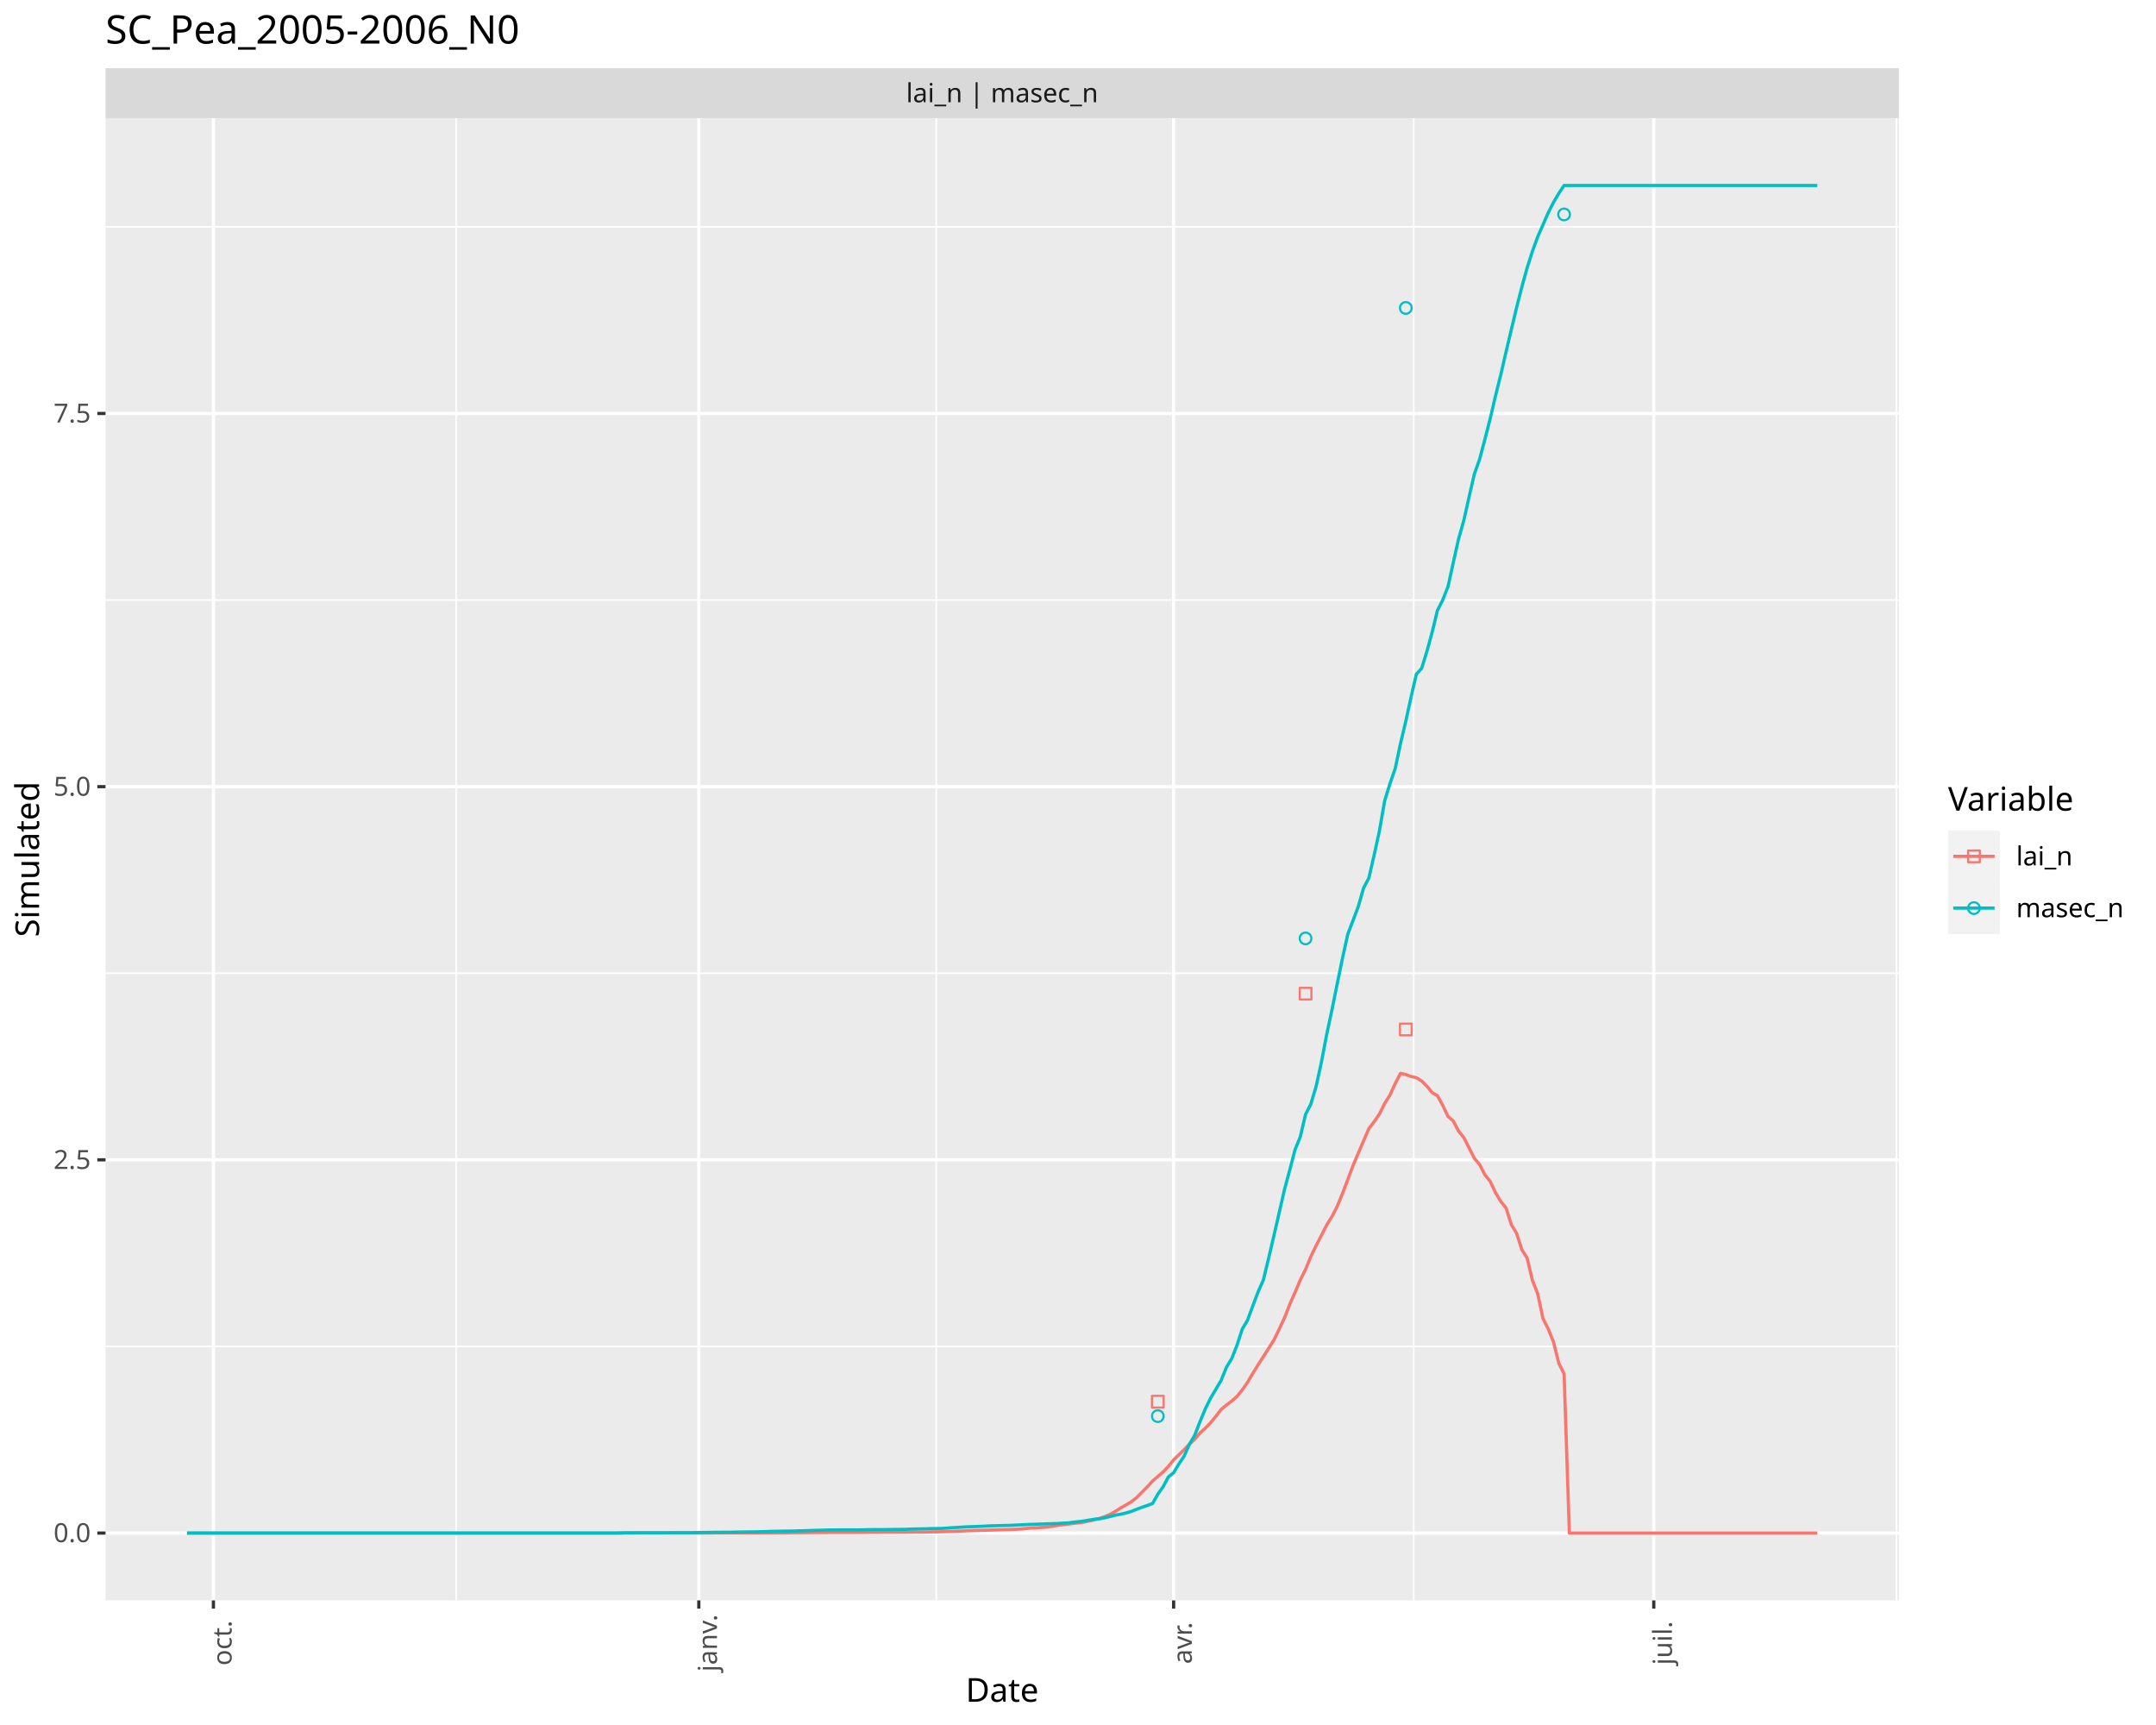
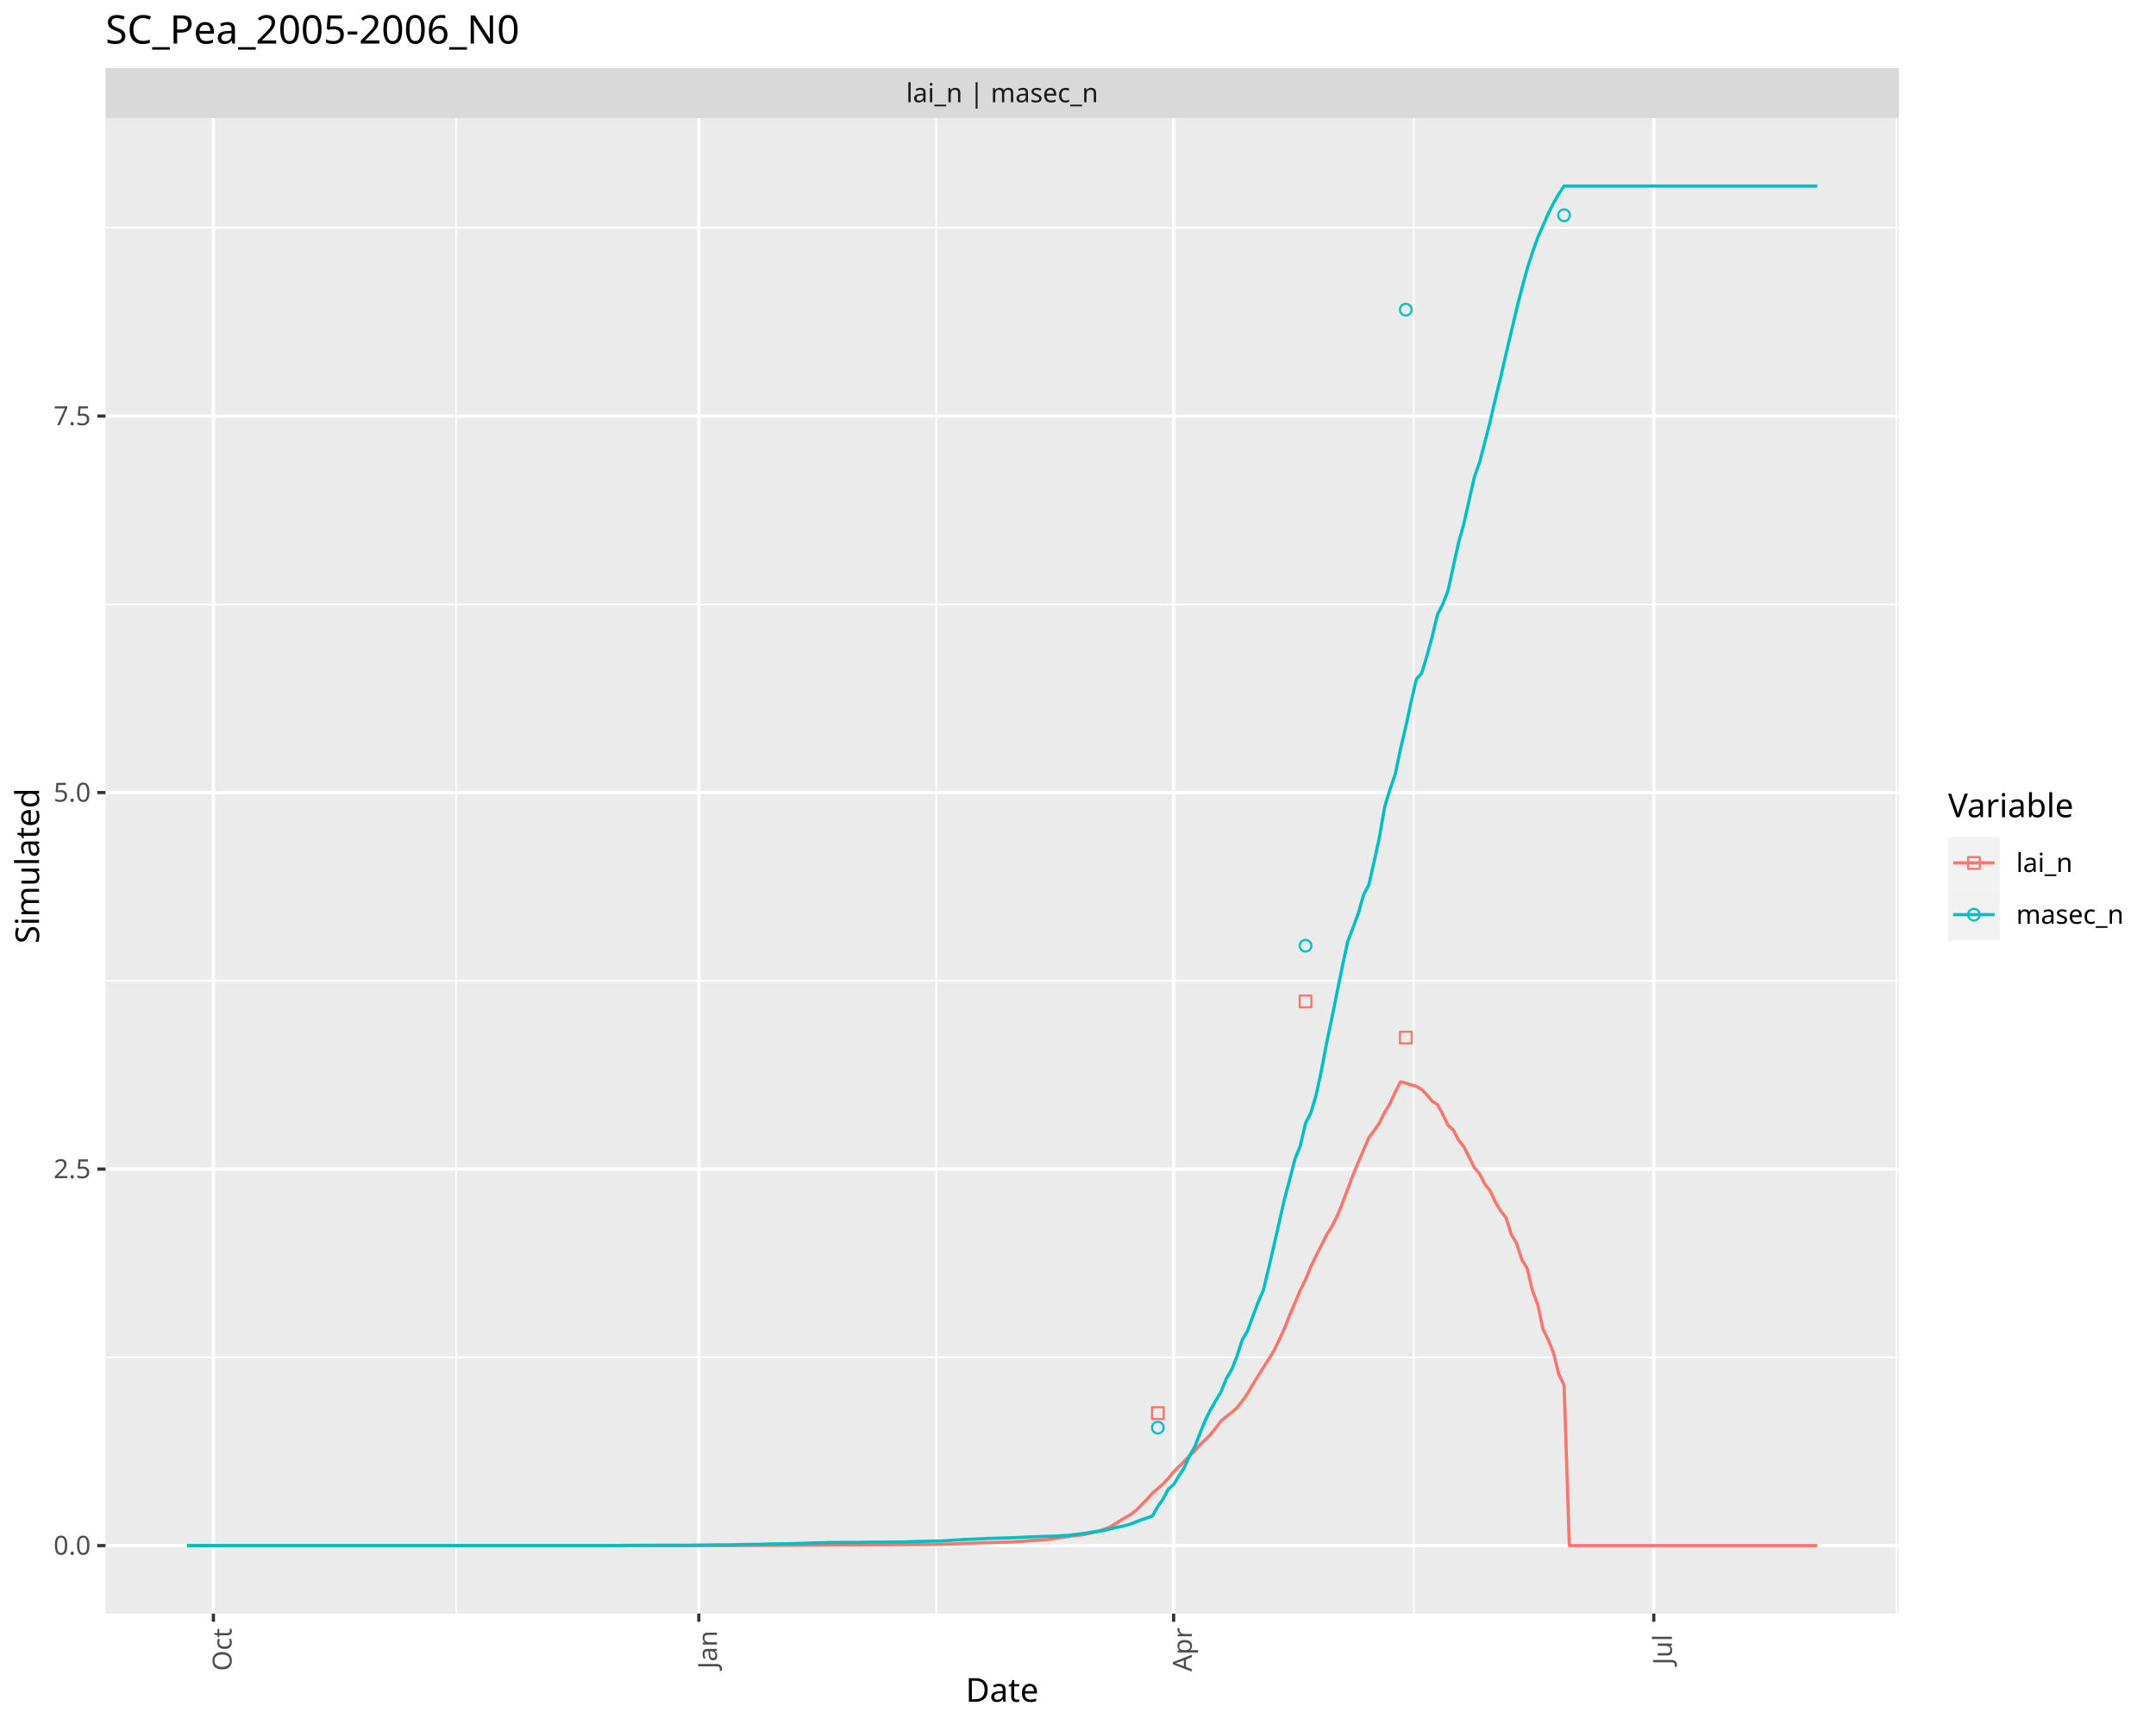
<svg xmlns="http://www.w3.org/2000/svg" class="svglite" data-engine-version="2.0" width="720.00pt" height="576.00pt" viewBox="0 0 720.00 576.00">
  <defs>
    <style type="text/css">
    .svglite line, .svglite polyline, .svglite polygon, .svglite path, .svglite rect, .svglite circle {
      fill: none;
      stroke: #000000;
      stroke-linecap: round;
      stroke-linejoin: round;
      stroke-miterlimit: 10.00;
    }
  </style>
  </defs>
  <rect width="100%" height="100%" style="stroke: none; fill: #FFFFFF;" />
  <defs>
    <clipPath id="cpMC4wMHw3MjAuMDB8MC4wMHw1NzYuMDA=">
      <rect x="0.00" y="0.00" width="720.00" height="576.00" />
    </clipPath>
  </defs>
  <g clip-path="url(#cpMC4wMHw3MjAuMDB8MC4wMHw1NzYuMDA=)">
    <rect x="0.00" y="0.00" width="720.00" height="576.00" style="stroke-width: 1.07; stroke: #FFFFFF; fill: #FFFFFF;" />
  </g>
  <defs>
-     <clipPath id="cpMzUuMjR8NjM0LjEyfDM5LjQzfDUzNC40MA==">
-       <rect x="35.24" y="39.43" width="598.89" height="494.97" />
+     <clipPath id="cpMzUuMjR8NjM0LjEyfDM5LjQzfDUzOC44MA==">
+       <rect x="35.24" y="39.43" width="598.89" height="499.37" />
    </clipPath>
  </defs>
-   <g clip-path="url(#cpMzUuMjR8NjM0LjEyfDM5LjQzfDUzNC40MA==)">
-     <rect x="35.24" y="39.43" width="598.89" height="494.97" style="stroke-width: 1.07; stroke: none; fill: #EBEBEB;" />
-     <polyline points="35.24,449.60 634.12,449.60 " style="stroke-width: 0.53; stroke: #FFFFFF; stroke-linecap: butt;" />
-     <polyline points="35.24,324.98 634.12,324.98 " style="stroke-width: 0.53; stroke: #FFFFFF; stroke-linecap: butt;" />
-     <polyline points="35.24,200.37 634.12,200.37 " style="stroke-width: 0.53; stroke: #FFFFFF; stroke-linecap: butt;" />
-     <polyline points="35.24,75.75 634.12,75.75 " style="stroke-width: 0.53; stroke: #FFFFFF; stroke-linecap: butt;" />
-     <polyline points="152.32,534.40 152.32,39.43 " style="stroke-width: 0.53; stroke: #FFFFFF; stroke-linecap: butt;" />
-     <polyline points="312.66,534.40 312.66,39.43 " style="stroke-width: 0.53; stroke: #FFFFFF; stroke-linecap: butt;" />
-     <polyline points="472.11,534.40 472.11,39.43 " style="stroke-width: 0.53; stroke: #FFFFFF; stroke-linecap: butt;" />
-     <polyline points="633.33,534.40 633.33,39.43 " style="stroke-width: 0.53; stroke: #FFFFFF; stroke-linecap: butt;" />
-     <polyline points="35.24,511.91 634.12,511.91 " style="stroke-width: 1.07; stroke: #FFFFFF; stroke-linecap: butt;" />
-     <polyline points="35.24,387.29 634.12,387.29 " style="stroke-width: 1.07; stroke: #FFFFFF; stroke-linecap: butt;" />
-     <polyline points="35.24,262.67 634.12,262.67 " style="stroke-width: 1.07; stroke: #FFFFFF; stroke-linecap: butt;" />
-     <polyline points="35.24,138.06 634.12,138.06 " style="stroke-width: 1.07; stroke: #FFFFFF; stroke-linecap: butt;" />
-     <polyline points="71.27,534.40 71.27,39.43 " style="stroke-width: 1.07; stroke: #FFFFFF; stroke-linecap: butt;" />
-     <polyline points="233.37,534.40 233.37,39.43 " style="stroke-width: 1.07; stroke: #FFFFFF; stroke-linecap: butt;" />
-     <polyline points="391.94,534.40 391.94,39.43 " style="stroke-width: 1.07; stroke: #FFFFFF; stroke-linecap: butt;" />
-     <polyline points="552.28,534.40 552.28,39.43 " style="stroke-width: 1.07; stroke: #FFFFFF; stroke-linecap: butt;" />
-     <polyline points="62.46,511.91 64.22,511.91 65.98,511.91 67.75,511.91 69.51,511.91 71.27,511.91 73.03,511.91 74.79,511.91 76.56,511.91 78.32,511.91 80.08,511.91 81.84,511.91 83.60,511.91 85.37,511.91 87.13,511.91 88.89,511.91 90.65,511.91 92.41,511.91 94.18,511.91 95.94,511.91 97.70,511.91 99.46,511.91 101.22,511.91 102.99,511.91 104.75,511.91 106.51,511.91 108.27,511.91 110.03,511.91 111.79,511.91 113.56,511.91 115.32,511.91 117.08,511.91 118.84,511.91 120.60,511.91 122.37,511.91 124.13,511.91 125.89,511.91 127.65,511.91 129.41,511.91 131.18,511.91 132.94,511.91 134.70,511.91 136.46,511.91 138.22,511.91 139.99,511.91 141.75,511.91 143.51,511.91 145.27,511.91 147.03,511.91 148.80,511.91 150.56,511.91 152.32,511.91 154.08,511.91 155.84,511.91 157.61,511.91 159.37,511.91 161.13,511.91 162.89,511.91 164.65,511.91 166.42,511.91 168.18,511.91 169.94,511.91 171.70,511.91 173.46,511.91 175.22,511.91 176.99,511.91 178.75,511.91 180.51,511.91 182.27,511.91 184.03,511.91 185.80,511.91 187.56,511.91 189.32,511.91 191.08,511.91 192.84,511.91 194.61,511.91 196.37,511.91 198.13,511.91 199.89,511.91 201.65,511.91 203.42,511.91 205.18,511.91 206.94,511.91 208.70,511.90 210.46,511.90 212.23,511.90 213.99,511.90 215.75,511.90 217.51,511.90 219.27,511.90 221.04,511.90 222.80,511.90 224.56,511.90 226.32,511.90 228.08,511.90 229.85,511.90 231.61,511.90 233.37,511.89 235.13,511.89 236.89,511.89 238.66,511.88 240.42,511.88 242.18,511.88 243.94,511.88 245.70,511.87 247.46,511.86 249.23,511.86 250.99,511.85 252.75,511.85 254.51,511.84 256.27,511.83 258.04,511.83 259.80,511.82 261.56,511.81 263.32,511.81 265.08,511.79 266.85,511.78 268.61,511.77 270.37,511.75 272.13,511.74 273.89,511.73 275.66,511.72 277.42,511.70 279.18,511.70 280.94,511.70 282.70,511.70 284.47,511.70 286.23,511.69 287.99,511.68 289.75,511.66 291.51,511.64 293.28,511.64 295.04,511.63 296.80,511.63 298.56,511.62 300.32,511.61 302.09,511.61 303.85,511.59 305.61,511.57 307.37,511.57 309.13,511.56 310.89,511.53 312.66,511.50 314.42,511.47 316.18,511.41 317.94,511.35 319.70,511.29 321.47,511.21 323.23,511.13 324.99,511.07 326.75,511.03 328.51,510.97 330.28,510.92 332.04,510.88 333.80,510.81 335.56,510.77 337.32,510.74 339.09,510.65 340.85,510.56 342.61,510.39 344.37,510.21 346.13,510.16 347.90,510.04 349.66,509.90 351.42,509.66 353.18,509.35 354.94,509.14 356.71,508.91 358.47,508.67 360.23,508.50 361.99,508.24 363.75,507.87 365.52,507.46 367.28,506.98 369.04,506.38 370.80,505.63 372.56,504.62 374.32,503.49 376.09,502.49 377.85,501.43 379.61,500.05 381.37,498.26 383.13,496.50 384.90,494.53 386.66,493.02 388.42,491.49 390.18,489.65 391.94,487.48 393.71,485.75 395.47,484.04 397.23,482.21 398.99,480.56 400.75,478.50 402.52,476.89 404.28,475.08 406.04,472.94 407.80,470.62 409.56,469.18 411.33,467.84 413.09,466.29 414.85,464.12 416.61,461.59 418.37,458.61 420.14,455.72 421.90,453.00 423.66,450.24 425.42,447.47 427.18,443.85 428.95,440.06 430.71,435.56 432.47,431.58 434.23,427.39 435.99,423.89 437.76,419.57 439.52,415.94 441.28,412.54 443.04,409.07 444.80,406.24 446.56,402.85 448.33,398.52 450.09,393.90 451.85,389.21 453.61,385.05 455.37,380.94 457.14,376.86 458.90,374.54 460.66,372.00 462.42,368.46 464.18,365.66 465.95,361.78 467.71,358.40 469.47,358.82 471.23,359.45 472.99,359.87 474.76,360.95 476.52,362.71 478.28,364.83 480.04,365.89 481.80,369.07 483.57,372.79 485.33,374.31 487.09,377.69 488.85,379.86 490.61,383.31 492.38,386.81 494.14,388.88 495.90,392.32 497.66,394.47 499.42,398.25 501.19,401.19 502.95,403.37 504.71,408.91 506.47,411.81 508.23,417.29 509.99,420.09 511.76,427.54 513.52,432.03 515.28,440.23 517.04,443.76 518.80,448.10 520.57,455.22 522.33,458.74 524.09,511.91 525.85,511.91 527.61,511.91 529.38,511.91 531.14,511.91 532.90,511.91 534.66,511.91 536.42,511.91 538.19,511.91 539.95,511.91 541.71,511.91 543.47,511.91 545.23,511.91 547.00,511.91 548.76,511.91 550.52,511.91 552.28,511.91 554.04,511.91 555.81,511.91 557.57,511.91 559.33,511.91 561.09,511.91 562.85,511.91 564.62,511.91 566.38,511.91 568.14,511.91 569.90,511.91 571.66,511.91 573.43,511.91 575.19,511.91 576.95,511.91 578.71,511.91 580.47,511.91 582.23,511.91 584.00,511.91 585.76,511.91 587.52,511.91 589.28,511.91 591.04,511.91 592.81,511.91 594.57,511.91 596.33,511.91 598.09,511.91 599.85,511.91 601.62,511.91 603.38,511.91 605.14,511.91 606.90,511.91 " style="stroke-width: 1.07; stroke: #F8766D; stroke-linecap: butt;" />
-     <polyline points="62.46,511.91 64.22,511.91 65.98,511.91 67.75,511.91 69.51,511.91 71.27,511.91 73.03,511.91 74.79,511.91 76.56,511.91 78.32,511.91 80.08,511.91 81.84,511.91 83.60,511.91 85.37,511.91 87.13,511.91 88.89,511.91 90.65,511.91 92.41,511.91 94.18,511.91 95.94,511.91 97.70,511.91 99.46,511.91 101.22,511.91 102.99,511.91 104.75,511.91 106.51,511.91 108.27,511.91 110.03,511.91 111.79,511.91 113.56,511.91 115.32,511.91 117.08,511.91 118.84,511.91 120.60,511.91 122.37,511.91 124.13,511.91 125.89,511.91 127.65,511.91 129.41,511.91 131.18,511.91 132.94,511.91 134.70,511.91 136.46,511.91 138.22,511.91 139.99,511.91 141.75,511.91 143.51,511.91 145.27,511.91 147.03,511.91 148.80,511.91 150.56,511.91 152.32,511.91 154.08,511.91 155.84,511.91 157.61,511.91 159.37,511.91 161.13,511.91 162.89,511.91 164.65,511.91 166.42,511.91 168.18,511.91 169.94,511.91 171.70,511.91 173.46,511.91 175.22,511.91 176.99,511.91 178.75,511.91 180.51,511.91 182.27,511.91 184.03,511.91 185.80,511.91 187.56,511.91 189.32,511.91 191.08,511.91 192.84,511.91 194.61,511.91 196.37,511.91 198.13,511.91 199.89,511.91 201.65,511.91 203.42,511.91 205.18,511.91 206.94,511.89 208.70,511.82 210.46,511.81 212.23,511.80 213.99,511.80 215.75,511.80 217.51,511.80 219.27,511.79 221.04,511.79 222.80,511.79 224.56,511.78 226.32,511.78 228.08,511.78 229.85,511.78 231.61,511.76 233.37,511.73 235.13,511.71 236.89,511.69 238.66,511.67 240.42,511.65 242.18,511.64 243.94,511.63 245.70,511.59 247.46,511.56 249.23,511.53 250.99,511.51 252.75,511.50 254.51,511.44 256.27,511.39 258.04,511.33 259.80,511.31 261.56,511.28 263.32,511.26 265.08,511.22 266.85,511.17 268.61,511.14 270.37,511.06 272.13,511.00 273.89,510.97 275.66,510.91 277.42,510.87 279.18,510.87 280.94,510.85 282.70,510.85 284.47,510.85 286.23,510.85 287.99,510.83 289.75,510.78 291.51,510.76 293.28,510.76 295.04,510.75 296.80,510.73 298.56,510.71 300.32,510.69 302.09,510.68 303.85,510.60 305.61,510.55 307.37,510.51 309.13,510.48 310.89,510.42 312.66,510.40 314.42,510.36 316.18,510.26 317.94,510.12 319.70,510.03 321.47,509.91 323.23,509.82 324.99,509.76 326.75,509.70 328.51,509.62 330.28,509.52 332.04,509.47 333.80,509.42 335.56,509.37 337.32,509.34 339.09,509.25 340.85,509.17 342.61,509.08 344.37,509.00 346.13,508.96 347.90,508.89 349.66,508.83 351.42,508.77 353.18,508.72 354.94,508.60 356.71,508.53 358.47,508.28 360.23,508.10 361.99,507.87 363.75,507.57 365.52,507.29 367.28,507.13 369.04,506.79 370.80,506.36 372.56,505.91 374.32,505.61 376.09,505.19 377.85,504.67 379.61,503.96 381.37,503.30 383.13,502.71 384.90,502.04 386.66,498.94 388.42,496.46 390.18,493.18 391.94,491.74 393.71,488.81 395.47,486.17 397.23,482.22 398.99,479.22 400.75,474.69 402.52,470.43 404.28,466.87 406.04,463.89 407.80,460.93 409.56,456.57 411.33,453.67 413.09,449.22 414.85,443.81 416.61,440.85 418.37,436.07 420.14,431.39 421.90,427.40 423.66,420.15 425.42,412.63 427.18,404.97 428.95,397.22 430.71,390.74 432.47,383.92 434.23,379.62 435.99,372.12 437.76,368.67 439.52,362.76 441.28,354.75 443.04,345.49 444.80,337.25 446.56,328.54 448.33,319.97 450.09,311.94 451.85,307.36 453.61,302.67 455.37,296.52 457.14,293.16 458.90,285.52 460.66,277.46 462.42,267.37 464.18,261.70 465.95,256.58 467.71,248.23 469.47,240.81 471.23,232.77 472.99,225.12 474.76,223.19 476.52,217.50 478.28,211.08 480.04,203.81 481.80,200.35 483.57,195.86 485.33,187.86 487.09,179.95 488.85,173.77 490.61,165.91 492.38,158.23 494.14,153.28 495.90,146.63 497.66,139.77 499.42,132.21 501.19,125.12 502.95,117.48 504.71,110.08 506.47,102.70 508.23,95.81 509.99,89.44 511.76,83.92 513.52,79.06 515.28,75.06 517.04,71.04 518.80,67.57 520.57,64.56 522.33,61.93 524.09,61.93 525.85,61.93 527.61,61.93 529.38,61.93 531.14,61.93 532.90,61.93 534.66,61.93 536.42,61.93 538.19,61.93 539.95,61.93 541.71,61.93 543.47,61.93 545.23,61.93 547.00,61.93 548.76,61.93 550.52,61.93 552.28,61.93 554.04,61.93 555.81,61.93 557.57,61.93 559.33,61.93 561.09,61.93 562.85,61.93 564.62,61.93 566.38,61.93 568.14,61.93 569.90,61.93 571.66,61.93 573.43,61.93 575.19,61.93 576.95,61.93 578.71,61.93 580.47,61.93 582.23,61.93 584.00,61.93 585.76,61.93 587.52,61.93 589.28,61.93 591.04,61.93 592.81,61.93 594.57,61.93 596.33,61.93 598.09,61.93 599.85,61.93 601.62,61.93 603.38,61.93 605.14,61.93 606.90,61.93 " style="stroke-width: 1.07; stroke: #00BFC4; stroke-linecap: butt;" />
-     <rect x="384.70" y="466.09" width="3.91" height="3.91" style="stroke-width: 0.71; stroke: #F8766D;" />
-     <rect x="434.04" y="329.84" width="3.91" height="3.91" style="stroke-width: 0.71; stroke: #F8766D;" />
-     <rect x="467.52" y="341.80" width="3.91" height="3.91" style="stroke-width: 0.71; stroke: #F8766D;" />
-     <circle cx="386.66" cy="472.86" r="1.95" style="stroke-width: 0.71; stroke: #00BFC4;" />
-     <circle cx="435.99" cy="313.35" r="1.95" style="stroke-width: 0.71; stroke: #00BFC4;" />
-     <circle cx="469.47" cy="102.83" r="1.95" style="stroke-width: 0.71; stroke: #00BFC4;" />
-     <circle cx="522.33" cy="71.60" r="1.95" style="stroke-width: 0.71; stroke: #00BFC4;" />
+   <g clip-path="url(#cpMzUuMjR8NjM0LjEyfDM5LjQzfDUzOC44MA==)">
+     <rect x="35.24" y="39.43" width="598.89" height="499.37" style="stroke-width: 1.07; stroke: none; fill: #EBEBEB;" />
+     <polyline points="35.24,453.24 634.12,453.24 " style="stroke-width: 0.53; stroke: #FFFFFF; stroke-linecap: butt;" />
+     <polyline points="35.24,327.52 634.12,327.52 " style="stroke-width: 0.53; stroke: #FFFFFF; stroke-linecap: butt;" />
+     <polyline points="35.24,201.80 634.12,201.80 " style="stroke-width: 0.53; stroke: #FFFFFF; stroke-linecap: butt;" />
+     <polyline points="35.24,76.07 634.12,76.07 " style="stroke-width: 0.53; stroke: #FFFFFF; stroke-linecap: butt;" />
+     <polyline points="152.32,538.80 152.32,39.43 " style="stroke-width: 0.53; stroke: #FFFFFF; stroke-linecap: butt;" />
+     <polyline points="312.66,538.80 312.66,39.43 " style="stroke-width: 0.53; stroke: #FFFFFF; stroke-linecap: butt;" />
+     <polyline points="472.11,538.80 472.11,39.43 " style="stroke-width: 0.53; stroke: #FFFFFF; stroke-linecap: butt;" />
+     <polyline points="633.33,538.80 633.33,39.43 " style="stroke-width: 0.53; stroke: #FFFFFF; stroke-linecap: butt;" />
+     <polyline points="35.24,516.10 634.12,516.10 " style="stroke-width: 1.07; stroke: #FFFFFF; stroke-linecap: butt;" />
+     <polyline points="35.24,390.38 634.12,390.38 " style="stroke-width: 1.07; stroke: #FFFFFF; stroke-linecap: butt;" />
+     <polyline points="35.24,264.66 634.12,264.66 " style="stroke-width: 1.07; stroke: #FFFFFF; stroke-linecap: butt;" />
+     <polyline points="35.24,138.93 634.12,138.93 " style="stroke-width: 1.07; stroke: #FFFFFF; stroke-linecap: butt;" />
+     <polyline points="71.27,538.80 71.27,39.43 " style="stroke-width: 1.07; stroke: #FFFFFF; stroke-linecap: butt;" />
+     <polyline points="233.37,538.80 233.37,39.43 " style="stroke-width: 1.07; stroke: #FFFFFF; stroke-linecap: butt;" />
+     <polyline points="391.94,538.80 391.94,39.43 " style="stroke-width: 1.07; stroke: #FFFFFF; stroke-linecap: butt;" />
+     <polyline points="552.28,538.80 552.28,39.43 " style="stroke-width: 1.07; stroke: #FFFFFF; stroke-linecap: butt;" />
+     <polyline points="62.46,516.10 64.22,516.10 65.98,516.10 67.75,516.10 69.51,516.10 71.27,516.10 73.03,516.10 74.79,516.10 76.56,516.10 78.32,516.10 80.08,516.10 81.84,516.10 83.60,516.10 85.37,516.10 87.13,516.10 88.89,516.10 90.65,516.10 92.41,516.10 94.18,516.10 95.94,516.10 97.70,516.10 99.46,516.10 101.22,516.10 102.99,516.10 104.75,516.10 106.51,516.10 108.27,516.10 110.03,516.10 111.79,516.10 113.56,516.10 115.32,516.10 117.08,516.10 118.84,516.10 120.60,516.10 122.37,516.10 124.13,516.10 125.89,516.10 127.65,516.10 129.41,516.10 131.18,516.10 132.94,516.10 134.70,516.10 136.46,516.10 138.22,516.10 139.99,516.10 141.75,516.10 143.51,516.10 145.27,516.10 147.03,516.10 148.80,516.10 150.56,516.10 152.32,516.10 154.08,516.10 155.84,516.10 157.61,516.10 159.37,516.10 161.13,516.10 162.89,516.10 164.65,516.10 166.42,516.10 168.18,516.10 169.94,516.10 171.70,516.10 173.46,516.10 175.22,516.10 176.99,516.10 178.75,516.10 180.51,516.10 182.27,516.10 184.03,516.10 185.80,516.10 187.56,516.10 189.32,516.10 191.08,516.10 192.84,516.10 194.61,516.10 196.37,516.10 198.13,516.10 199.89,516.10 201.65,516.10 203.42,516.10 205.18,516.10 206.94,516.10 208.70,516.10 210.46,516.10 212.23,516.10 213.99,516.10 215.75,516.10 217.51,516.10 219.27,516.10 221.04,516.10 222.80,516.10 224.56,516.10 226.32,516.10 228.08,516.10 229.85,516.10 231.61,516.10 233.37,516.09 235.13,516.09 236.89,516.08 238.66,516.08 240.42,516.08 242.18,516.08 243.94,516.07 245.70,516.07 247.46,516.06 249.23,516.05 250.99,516.05 252.75,516.05 254.51,516.04 256.27,516.03 258.04,516.02 259.80,516.02 261.56,516.01 263.32,516.00 265.08,515.99 266.85,515.97 268.61,515.96 270.37,515.95 272.13,515.94 273.89,515.93 275.66,515.92 277.42,515.90 279.18,515.90 280.94,515.89 282.70,515.89 284.47,515.89 286.23,515.89 287.99,515.88 289.75,515.86 291.51,515.84 293.28,515.83 295.04,515.83 296.80,515.82 298.56,515.82 300.32,515.81 302.09,515.80 303.85,515.78 305.61,515.77 307.37,515.76 309.13,515.75 310.89,515.72 312.66,515.70 314.42,515.67 316.18,515.61 317.94,515.54 319.70,515.48 321.47,515.40 323.23,515.33 324.99,515.26 326.75,515.22 328.51,515.16 330.28,515.11 332.04,515.07 333.80,514.99 335.56,514.96 337.32,514.93 339.09,514.84 340.85,514.74 342.61,514.58 344.37,514.39 346.13,514.34 347.90,514.22 349.66,514.08 351.42,513.84 353.18,513.53 354.94,513.32 356.71,513.09 358.47,512.84 360.23,512.67 361.99,512.41 363.75,512.04 365.52,511.62 367.28,511.14 369.04,510.53 370.80,509.78 372.56,508.75 374.32,507.62 376.09,506.61 377.85,505.54 379.61,504.14 381.37,502.33 383.13,500.57 384.90,498.58 386.66,497.05 388.42,495.51 390.18,493.65 391.94,491.46 393.71,489.71 395.47,487.99 397.23,486.15 398.99,484.48 400.75,482.40 402.52,480.78 404.28,478.95 406.04,476.79 407.80,474.45 409.56,473.00 411.33,471.64 413.09,470.08 414.85,467.89 416.61,465.34 418.37,462.33 420.14,459.42 421.90,456.68 423.66,453.89 425.42,451.10 427.18,447.44 428.95,443.62 430.71,439.08 432.47,435.07 434.23,430.83 435.99,427.31 437.76,422.95 439.52,419.29 441.28,415.85 443.04,412.36 444.80,409.50 446.56,406.07 448.33,401.71 450.09,397.05 451.85,392.32 453.61,388.12 455.37,383.97 457.14,379.86 458.90,377.52 460.66,374.96 462.42,371.39 464.18,368.56 465.95,364.65 467.71,361.24 469.47,361.65 471.23,362.29 472.99,362.71 474.76,363.80 476.52,365.58 478.28,367.72 480.04,368.79 481.80,372.00 483.57,375.75 485.33,377.28 487.09,380.69 488.85,382.89 490.61,386.36 492.38,389.90 494.14,391.98 495.90,395.45 497.66,397.62 499.42,401.44 501.19,404.40 502.95,406.61 504.71,412.19 506.47,415.12 508.23,420.65 509.99,423.47 511.76,430.98 513.52,435.52 515.28,443.79 517.04,447.35 518.80,451.73 520.57,458.91 522.33,462.46 524.09,516.10 525.85,516.10 527.61,516.10 529.38,516.10 531.14,516.10 532.90,516.10 534.66,516.10 536.42,516.10 538.19,516.10 539.95,516.10 541.71,516.10 543.47,516.10 545.23,516.10 547.00,516.10 548.76,516.10 550.52,516.10 552.28,516.10 554.04,516.10 555.81,516.10 557.57,516.10 559.33,516.10 561.09,516.10 562.85,516.10 564.62,516.10 566.38,516.10 568.14,516.10 569.90,516.10 571.66,516.10 573.43,516.10 575.19,516.10 576.95,516.10 578.71,516.10 580.47,516.10 582.23,516.10 584.00,516.10 585.76,516.10 587.52,516.10 589.28,516.10 591.04,516.10 592.81,516.10 594.57,516.10 596.33,516.10 598.09,516.10 599.85,516.10 601.62,516.10 603.38,516.10 605.14,516.10 606.90,516.10 " style="stroke-width: 1.07; stroke: #F8766D; stroke-linecap: butt;" />
+     <polyline points="62.46,516.10 64.22,516.10 65.98,516.10 67.75,516.10 69.51,516.10 71.27,516.10 73.03,516.10 74.79,516.10 76.56,516.10 78.32,516.10 80.08,516.10 81.84,516.10 83.60,516.10 85.37,516.10 87.13,516.10 88.89,516.10 90.65,516.10 92.41,516.10 94.18,516.10 95.94,516.10 97.70,516.10 99.46,516.10 101.22,516.10 102.99,516.10 104.75,516.10 106.51,516.10 108.27,516.10 110.03,516.10 111.79,516.10 113.56,516.10 115.32,516.10 117.08,516.10 118.84,516.10 120.60,516.10 122.37,516.10 124.13,516.10 125.89,516.10 127.65,516.10 129.41,516.10 131.18,516.10 132.94,516.10 134.70,516.10 136.46,516.10 138.22,516.10 139.99,516.10 141.75,516.10 143.51,516.10 145.27,516.10 147.03,516.10 148.80,516.10 150.56,516.10 152.32,516.10 154.08,516.10 155.84,516.10 157.61,516.10 159.37,516.10 161.13,516.10 162.89,516.10 164.65,516.10 166.42,516.10 168.18,516.10 169.94,516.10 171.70,516.10 173.46,516.10 175.22,516.10 176.99,516.10 178.75,516.10 180.51,516.10 182.27,516.10 184.03,516.10 185.80,516.10 187.56,516.10 189.32,516.10 191.08,516.10 192.84,516.10 194.61,516.10 196.37,516.10 198.13,516.10 199.89,516.10 201.65,516.10 203.42,516.10 205.18,516.10 206.94,516.08 208.70,516.02 210.46,516.01 212.23,516.00 213.99,516.00 215.75,515.99 217.51,515.99 219.27,515.99 221.04,515.98 222.80,515.98 224.56,515.98 226.32,515.98 228.08,515.97 229.85,515.97 231.61,515.96 233.37,515.92 235.13,515.90 236.89,515.89 238.66,515.86 240.42,515.85 242.18,515.84 243.94,515.83 245.70,515.79 247.46,515.76 249.23,515.72 250.99,515.70 252.75,515.69 254.51,515.63 256.27,515.59 258.04,515.52 259.80,515.51 261.56,515.48 263.32,515.46 265.08,515.41 266.85,515.36 268.61,515.33 270.37,515.25 272.13,515.19 273.89,515.16 275.66,515.10 277.42,515.06 279.18,515.06 280.94,515.04 282.70,515.04 284.47,515.04 286.23,515.04 287.99,515.02 289.75,514.96 291.51,514.95 293.28,514.95 295.04,514.94 296.80,514.92 298.56,514.90 300.32,514.88 302.09,514.87 303.85,514.79 305.61,514.73 307.37,514.70 309.13,514.66 310.89,514.61 312.66,514.58 314.42,514.55 316.18,514.44 317.94,514.30 319.70,514.21 321.47,514.09 323.23,514.00 324.99,513.94 326.75,513.88 328.51,513.79 330.28,513.69 332.04,513.65 333.80,513.60 335.56,513.55 337.32,513.51 339.09,513.43 340.85,513.35 342.61,513.26 344.37,513.17 346.13,513.14 347.90,513.06 349.66,513.00 351.42,512.95 353.18,512.89 354.94,512.77 356.71,512.70 358.47,512.45 360.23,512.26 361.99,512.04 363.75,511.73 365.52,511.45 367.28,511.29 369.04,510.95 370.80,510.50 372.56,510.05 374.32,509.75 376.09,509.33 377.85,508.80 379.61,508.09 381.37,507.42 383.13,506.83 384.90,506.15 386.66,503.03 388.42,500.52 390.18,497.22 391.94,495.76 393.71,492.80 395.47,490.14 397.23,486.15 398.99,483.12 400.75,478.55 402.52,474.26 404.28,470.67 406.04,467.66 407.80,464.68 409.56,460.28 411.33,457.35 413.09,452.86 414.85,447.40 416.61,444.42 418.37,439.59 420.14,434.87 421.90,430.85 423.66,423.53 425.42,415.94 427.18,408.22 428.95,400.40 430.71,393.86 432.47,386.98 434.23,382.64 435.99,375.08 437.76,371.60 439.52,365.64 441.28,357.55 443.04,348.21 444.80,339.90 446.56,331.11 448.33,322.47 450.09,314.37 451.85,309.74 453.61,305.01 455.37,298.81 457.14,295.41 458.90,287.70 460.66,279.57 462.42,269.39 464.18,263.67 465.95,258.51 467.71,250.08 469.47,242.60 471.23,234.48 472.99,226.77 474.76,224.82 476.52,219.08 478.28,212.60 480.04,205.27 481.80,201.78 483.57,197.25 485.33,189.18 487.09,181.20 488.85,174.96 490.61,167.03 492.38,159.29 494.14,154.29 495.90,147.59 497.66,140.66 499.42,133.03 501.19,125.88 502.95,118.17 504.71,110.71 506.47,103.26 508.23,96.31 509.99,89.88 511.76,84.32 513.52,79.41 515.28,75.38 517.04,71.32 518.80,67.82 520.57,64.78 522.33,62.13 524.09,62.13 525.85,62.13 527.61,62.13 529.38,62.13 531.14,62.13 532.90,62.13 534.66,62.13 536.42,62.13 538.19,62.13 539.95,62.13 541.71,62.13 543.47,62.13 545.23,62.13 547.00,62.13 548.76,62.13 550.52,62.13 552.28,62.13 554.04,62.13 555.81,62.13 557.57,62.13 559.33,62.13 561.09,62.13 562.85,62.13 564.62,62.13 566.38,62.13 568.14,62.13 569.90,62.13 571.66,62.13 573.43,62.13 575.19,62.13 576.95,62.13 578.71,62.13 580.47,62.13 582.23,62.13 584.00,62.13 585.76,62.13 587.52,62.13 589.28,62.13 591.04,62.13 592.81,62.13 594.57,62.13 596.33,62.13 598.09,62.13 599.85,62.13 601.62,62.13 603.38,62.13 605.14,62.13 606.90,62.13 " style="stroke-width: 1.07; stroke: #00BFC4; stroke-linecap: butt;" />
+     <rect x="384.70" y="469.89" width="3.91" height="3.91" style="stroke-width: 0.71; stroke: #F8766D;" />
+     <rect x="434.04" y="332.44" width="3.91" height="3.91" style="stroke-width: 0.71; stroke: #F8766D;" />
+     <rect x="467.52" y="344.51" width="3.91" height="3.91" style="stroke-width: 0.71; stroke: #F8766D;" />
+     <circle cx="386.66" cy="476.71" r="1.95" style="stroke-width: 0.71; stroke: #00BFC4;" />
+     <circle cx="435.99" cy="315.79" r="1.95" style="stroke-width: 0.71; stroke: #00BFC4;" />
+     <circle cx="469.47" cy="103.40" r="1.95" style="stroke-width: 0.71; stroke: #00BFC4;" />
+     <circle cx="522.33" cy="71.88" r="1.95" style="stroke-width: 0.71; stroke: #00BFC4;" />
  </g>
  <g clip-path="url(#cpMC4wMHw3MjAuMDB8MC4wMHw1NzYuMDA=)">
</g>
  <defs>
    <clipPath id="cpMzUuMjR8NjM0LjEyfDIyLjc4fDM5LjQz">
      <rect x="35.24" y="22.78" width="598.89" height="16.65" />
    </clipPath>
  </defs>
  <g clip-path="url(#cpMzUuMjR8NjM0LjEyfDIyLjc4fDM5LjQz)">
    <rect x="35.24" y="22.78" width="598.89" height="16.65" style="stroke-width: 1.07; stroke: none; fill: #D9D9D9;" />
    <text x="334.68" y="34.14" text-anchor="middle" style="font-size: 8.80px; fill: #1A1A1A; font-family: sans;" textLength="61.49px" lengthAdjust="spacingAndGlyphs">lai_n | masec_n</text>
  </g>
  <g clip-path="url(#cpMC4wMHw3MjAuMDB8MC4wMHw1NzYuMDA=)">
-     <polyline points="71.27,537.14 71.27,534.40 " style="stroke-width: 1.07; stroke: #333333; stroke-linecap: butt;" />
-     <polyline points="233.37,537.14 233.37,534.40 " style="stroke-width: 1.07; stroke: #333333; stroke-linecap: butt;" />
-     <polyline points="391.94,537.14 391.94,534.40 " style="stroke-width: 1.07; stroke: #333333; stroke-linecap: butt;" />
-     <polyline points="552.28,537.14 552.28,534.40 " style="stroke-width: 1.07; stroke: #333333; stroke-linecap: butt;" />
-     <text transform="translate(77.33,548.63) rotate(-90)" text-anchor="middle" style="font-size: 8.80px; fill: #4D4D4D; font-family: sans;" textLength="14.19px" lengthAdjust="spacingAndGlyphs">oct.</text>
-     <text transform="translate(239.43,548.63) rotate(-90)" text-anchor="middle" style="font-size: 8.80px; fill: #4D4D4D; font-family: sans;" textLength="18.59px" lengthAdjust="spacingAndGlyphs">janv.</text>
-     <text transform="translate(398.00,548.63) rotate(-90)" text-anchor="middle" style="font-size: 8.80px; fill: #4D4D4D; font-family: sans;" textLength="14.67px" lengthAdjust="spacingAndGlyphs">avr.</text>
-     <text transform="translate(558.34,548.63) rotate(-90)" text-anchor="middle" style="font-size: 8.80px; fill: #4D4D4D; font-family: sans;" textLength="13.20px" lengthAdjust="spacingAndGlyphs">juil.</text>
-     <text x="30.31" y="514.93" text-anchor="end" style="font-size: 8.80px; fill: #4D4D4D; font-family: sans;" textLength="12.23px" lengthAdjust="spacingAndGlyphs">0.0</text>
-     <text x="30.31" y="390.32" text-anchor="end" style="font-size: 8.80px; fill: #4D4D4D; font-family: sans;" textLength="12.23px" lengthAdjust="spacingAndGlyphs">2.5</text>
-     <text x="30.31" y="265.70" text-anchor="end" style="font-size: 8.80px; fill: #4D4D4D; font-family: sans;" textLength="12.23px" lengthAdjust="spacingAndGlyphs">5.0</text>
-     <text x="30.31" y="141.09" text-anchor="end" style="font-size: 8.80px; fill: #4D4D4D; font-family: sans;" textLength="12.23px" lengthAdjust="spacingAndGlyphs">7.5</text>
-     <polyline points="32.50,511.91 35.24,511.91 " style="stroke-width: 1.07; stroke: #333333; stroke-linecap: butt;" />
-     <polyline points="32.50,387.29 35.24,387.29 " style="stroke-width: 1.07; stroke: #333333; stroke-linecap: butt;" />
-     <polyline points="32.50,262.67 35.24,262.67 " style="stroke-width: 1.07; stroke: #333333; stroke-linecap: butt;" />
-     <polyline points="32.50,138.06 35.24,138.06 " style="stroke-width: 1.07; stroke: #333333; stroke-linecap: butt;" />
+     <polyline points="71.27,541.54 71.27,538.80 " style="stroke-width: 1.07; stroke: #333333; stroke-linecap: butt;" />
+     <polyline points="233.37,541.54 233.37,538.80 " style="stroke-width: 1.07; stroke: #333333; stroke-linecap: butt;" />
+     <polyline points="391.94,541.54 391.94,538.80 " style="stroke-width: 1.07; stroke: #333333; stroke-linecap: butt;" />
+     <polyline points="552.28,541.54 552.28,538.80 " style="stroke-width: 1.07; stroke: #333333; stroke-linecap: butt;" />
+     <text transform="translate(77.33,550.83) rotate(-90)" text-anchor="middle" style="font-size: 8.80px; fill: #4D4D4D; font-family: sans;" textLength="13.70px" lengthAdjust="spacingAndGlyphs">Oct</text>
+     <text transform="translate(239.43,550.83) rotate(-90)" text-anchor="middle" style="font-size: 8.80px; fill: #4D4D4D; font-family: sans;" textLength="14.19px" lengthAdjust="spacingAndGlyphs">Jan</text>
+     <text transform="translate(398.00,550.83) rotate(-90)" text-anchor="middle" style="font-size: 8.80px; fill: #4D4D4D; font-family: sans;" textLength="13.70px" lengthAdjust="spacingAndGlyphs">Apr</text>
+     <text transform="translate(558.34,550.83) rotate(-90)" text-anchor="middle" style="font-size: 8.80px; fill: #4D4D4D; font-family: sans;" textLength="11.25px" lengthAdjust="spacingAndGlyphs">Jul</text>
+     <text x="30.31" y="519.13" text-anchor="end" style="font-size: 8.80px; fill: #4D4D4D; font-family: sans;" textLength="12.23px" lengthAdjust="spacingAndGlyphs">0.0</text>
+     <text x="30.31" y="393.41" text-anchor="end" style="font-size: 8.80px; fill: #4D4D4D; font-family: sans;" textLength="12.23px" lengthAdjust="spacingAndGlyphs">2.5</text>
+     <text x="30.31" y="267.69" text-anchor="end" style="font-size: 8.80px; fill: #4D4D4D; font-family: sans;" textLength="12.23px" lengthAdjust="spacingAndGlyphs">5.0</text>
+     <text x="30.31" y="141.96" text-anchor="end" style="font-size: 8.80px; fill: #4D4D4D; font-family: sans;" textLength="12.23px" lengthAdjust="spacingAndGlyphs">7.5</text>
+     <polyline points="32.50,516.10 35.24,516.10 " style="stroke-width: 1.07; stroke: #333333; stroke-linecap: butt;" />
+     <polyline points="32.50,390.38 35.24,390.38 " style="stroke-width: 1.07; stroke: #333333; stroke-linecap: butt;" />
+     <polyline points="32.50,264.66 35.24,264.66 " style="stroke-width: 1.07; stroke: #333333; stroke-linecap: butt;" />
+     <polyline points="32.50,138.93 35.24,138.93 " style="stroke-width: 1.07; stroke: #333333; stroke-linecap: butt;" />
    <text x="334.68" y="568.24" text-anchor="middle" style="font-size: 11.00px; font-family: sans;" textLength="23.24px" lengthAdjust="spacingAndGlyphs">Date</text>
-     <text transform="translate(13.05,286.92) rotate(-90)" text-anchor="middle" style="font-size: 11.00px; font-family: sans;" textLength="48.92px" lengthAdjust="spacingAndGlyphs">Simulated</text>
-     <rect x="645.08" y="256.49" width="69.44" height="60.85" style="stroke-width: 1.07; stroke: none; fill: #FFFFFF;" />
-     <text x="650.56" y="270.68" style="font-size: 11.00px; font-family: sans;" textLength="40.36px" lengthAdjust="spacingAndGlyphs">Variable</text>
-     <rect x="650.56" y="277.31" width="17.28" height="17.28" style="stroke-width: 1.07; stroke: none; fill: #F2F2F2;" />
-     <line x1="652.29" y1="285.95" x2="666.11" y2="285.95" style="stroke-width: 1.07; stroke: #F8766D; stroke-linecap: butt;" />
-     <rect x="657.25" y="283.99" width="3.91" height="3.91" style="stroke-width: 0.71; stroke: #F8766D;" />
-     <rect x="650.56" y="294.59" width="17.28" height="17.28" style="stroke-width: 1.07; stroke: none; fill: #F2F2F2;" />
-     <line x1="652.29" y1="303.23" x2="666.11" y2="303.23" style="stroke-width: 1.07; stroke: #00BFC4; stroke-linecap: butt;" />
-     <circle cx="659.20" cy="303.23" r="1.95" style="stroke-width: 0.71; stroke: #00BFC4;" />
-     <text x="673.32" y="288.97" style="font-size: 8.80px; font-family: sans;" textLength="18.59px" lengthAdjust="spacingAndGlyphs">lai_n</text>
-     <text x="673.32" y="306.25" style="font-size: 8.80px; font-family: sans;" textLength="35.72px" lengthAdjust="spacingAndGlyphs">masec_n</text>
+     <text transform="translate(13.05,289.12) rotate(-90)" text-anchor="middle" style="font-size: 11.00px; font-family: sans;" textLength="48.92px" lengthAdjust="spacingAndGlyphs">Simulated</text>
+     <rect x="645.08" y="258.69" width="69.44" height="60.85" style="stroke-width: 1.07; stroke: none; fill: #FFFFFF;" />
+     <text x="650.56" y="272.88" style="font-size: 11.00px; font-family: sans;" textLength="40.36px" lengthAdjust="spacingAndGlyphs">Variable</text>
+     <rect x="650.56" y="279.50" width="17.28" height="17.28" style="stroke-width: 1.07; stroke: none; fill: #F2F2F2;" />
+     <line x1="652.29" y1="288.14" x2="666.11" y2="288.14" style="stroke-width: 1.07; stroke: #F8766D; stroke-linecap: butt;" />
+     <rect x="657.25" y="286.19" width="3.91" height="3.91" style="stroke-width: 0.71; stroke: #F8766D;" />
+     <rect x="650.56" y="296.78" width="17.28" height="17.28" style="stroke-width: 1.07; stroke: none; fill: #F2F2F2;" />
+     <line x1="652.29" y1="305.42" x2="666.11" y2="305.42" style="stroke-width: 1.07; stroke: #00BFC4; stroke-linecap: butt;" />
+     <circle cx="659.20" cy="305.42" r="1.95" style="stroke-width: 0.71; stroke: #00BFC4;" />
+     <text x="673.32" y="291.17" style="font-size: 8.80px; font-family: sans;" textLength="18.59px" lengthAdjust="spacingAndGlyphs">lai_n</text>
+     <text x="673.32" y="308.45" style="font-size: 8.80px; font-family: sans;" textLength="35.72px" lengthAdjust="spacingAndGlyphs">masec_n</text>
    <text x="35.24" y="14.56" style="font-size: 13.20px; font-family: sans;" textLength="143.87px" lengthAdjust="spacingAndGlyphs">SC_Pea_2005-2006_N0</text>
  </g>
</svg>
